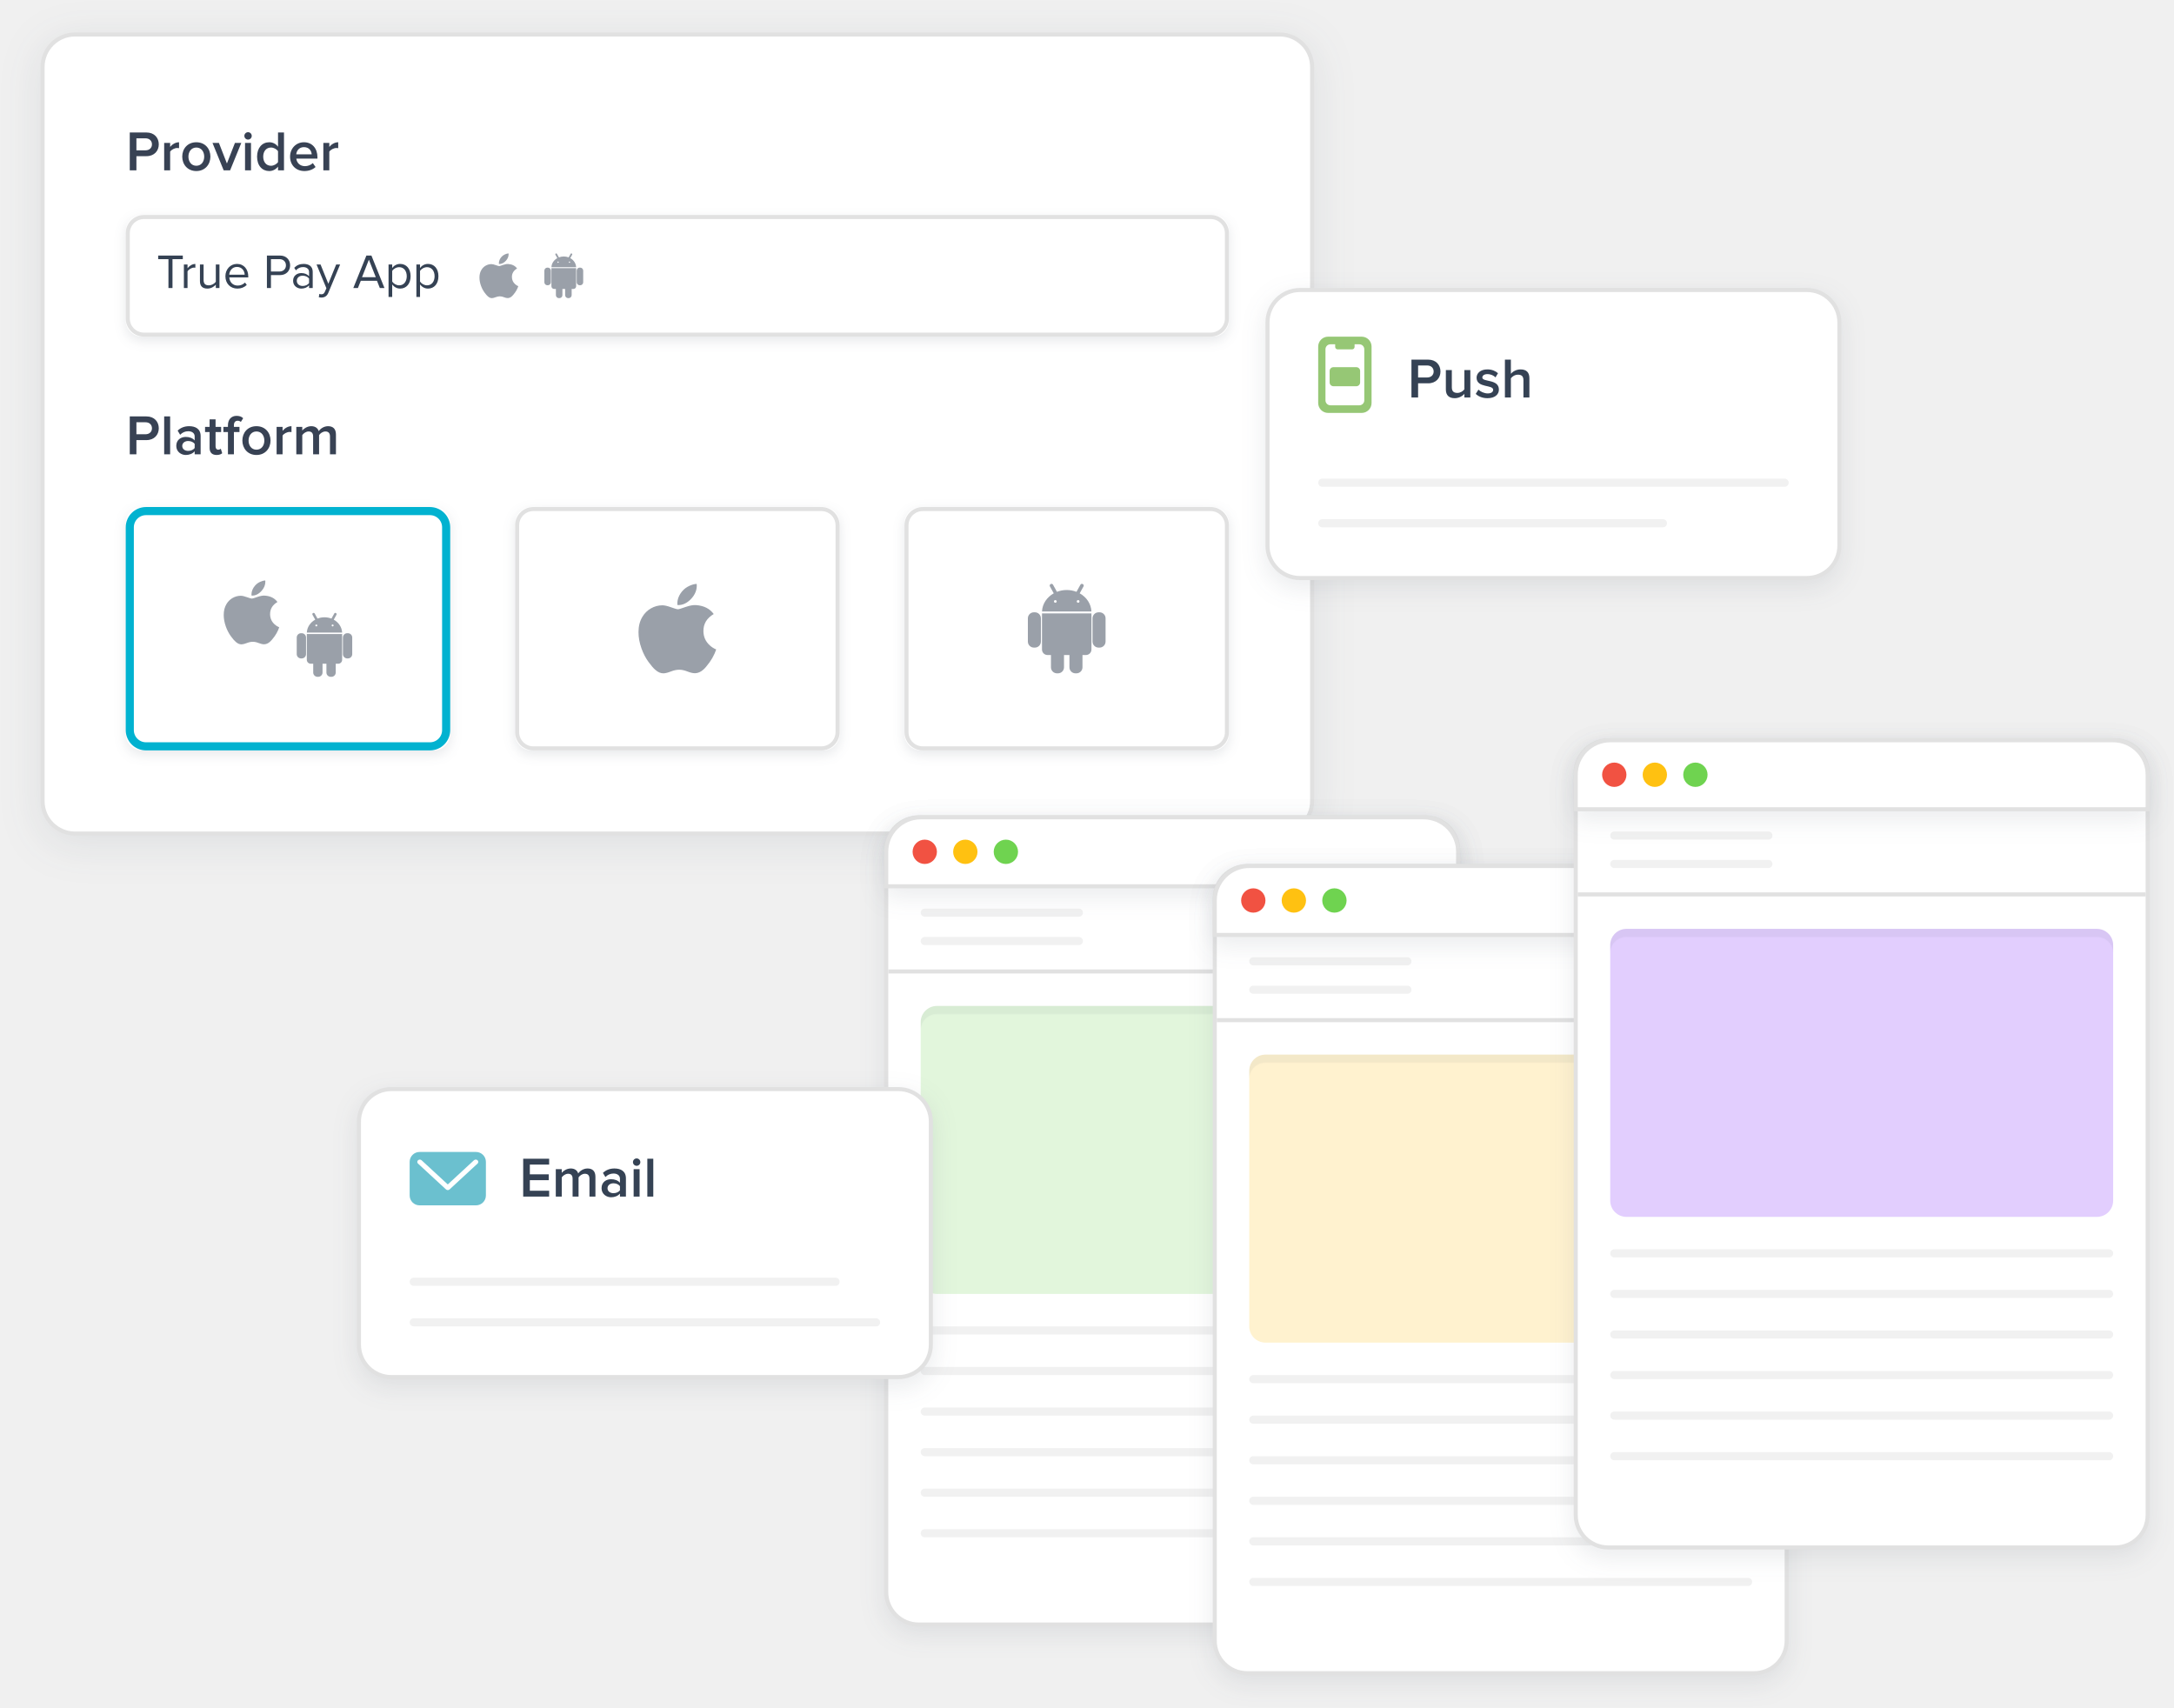
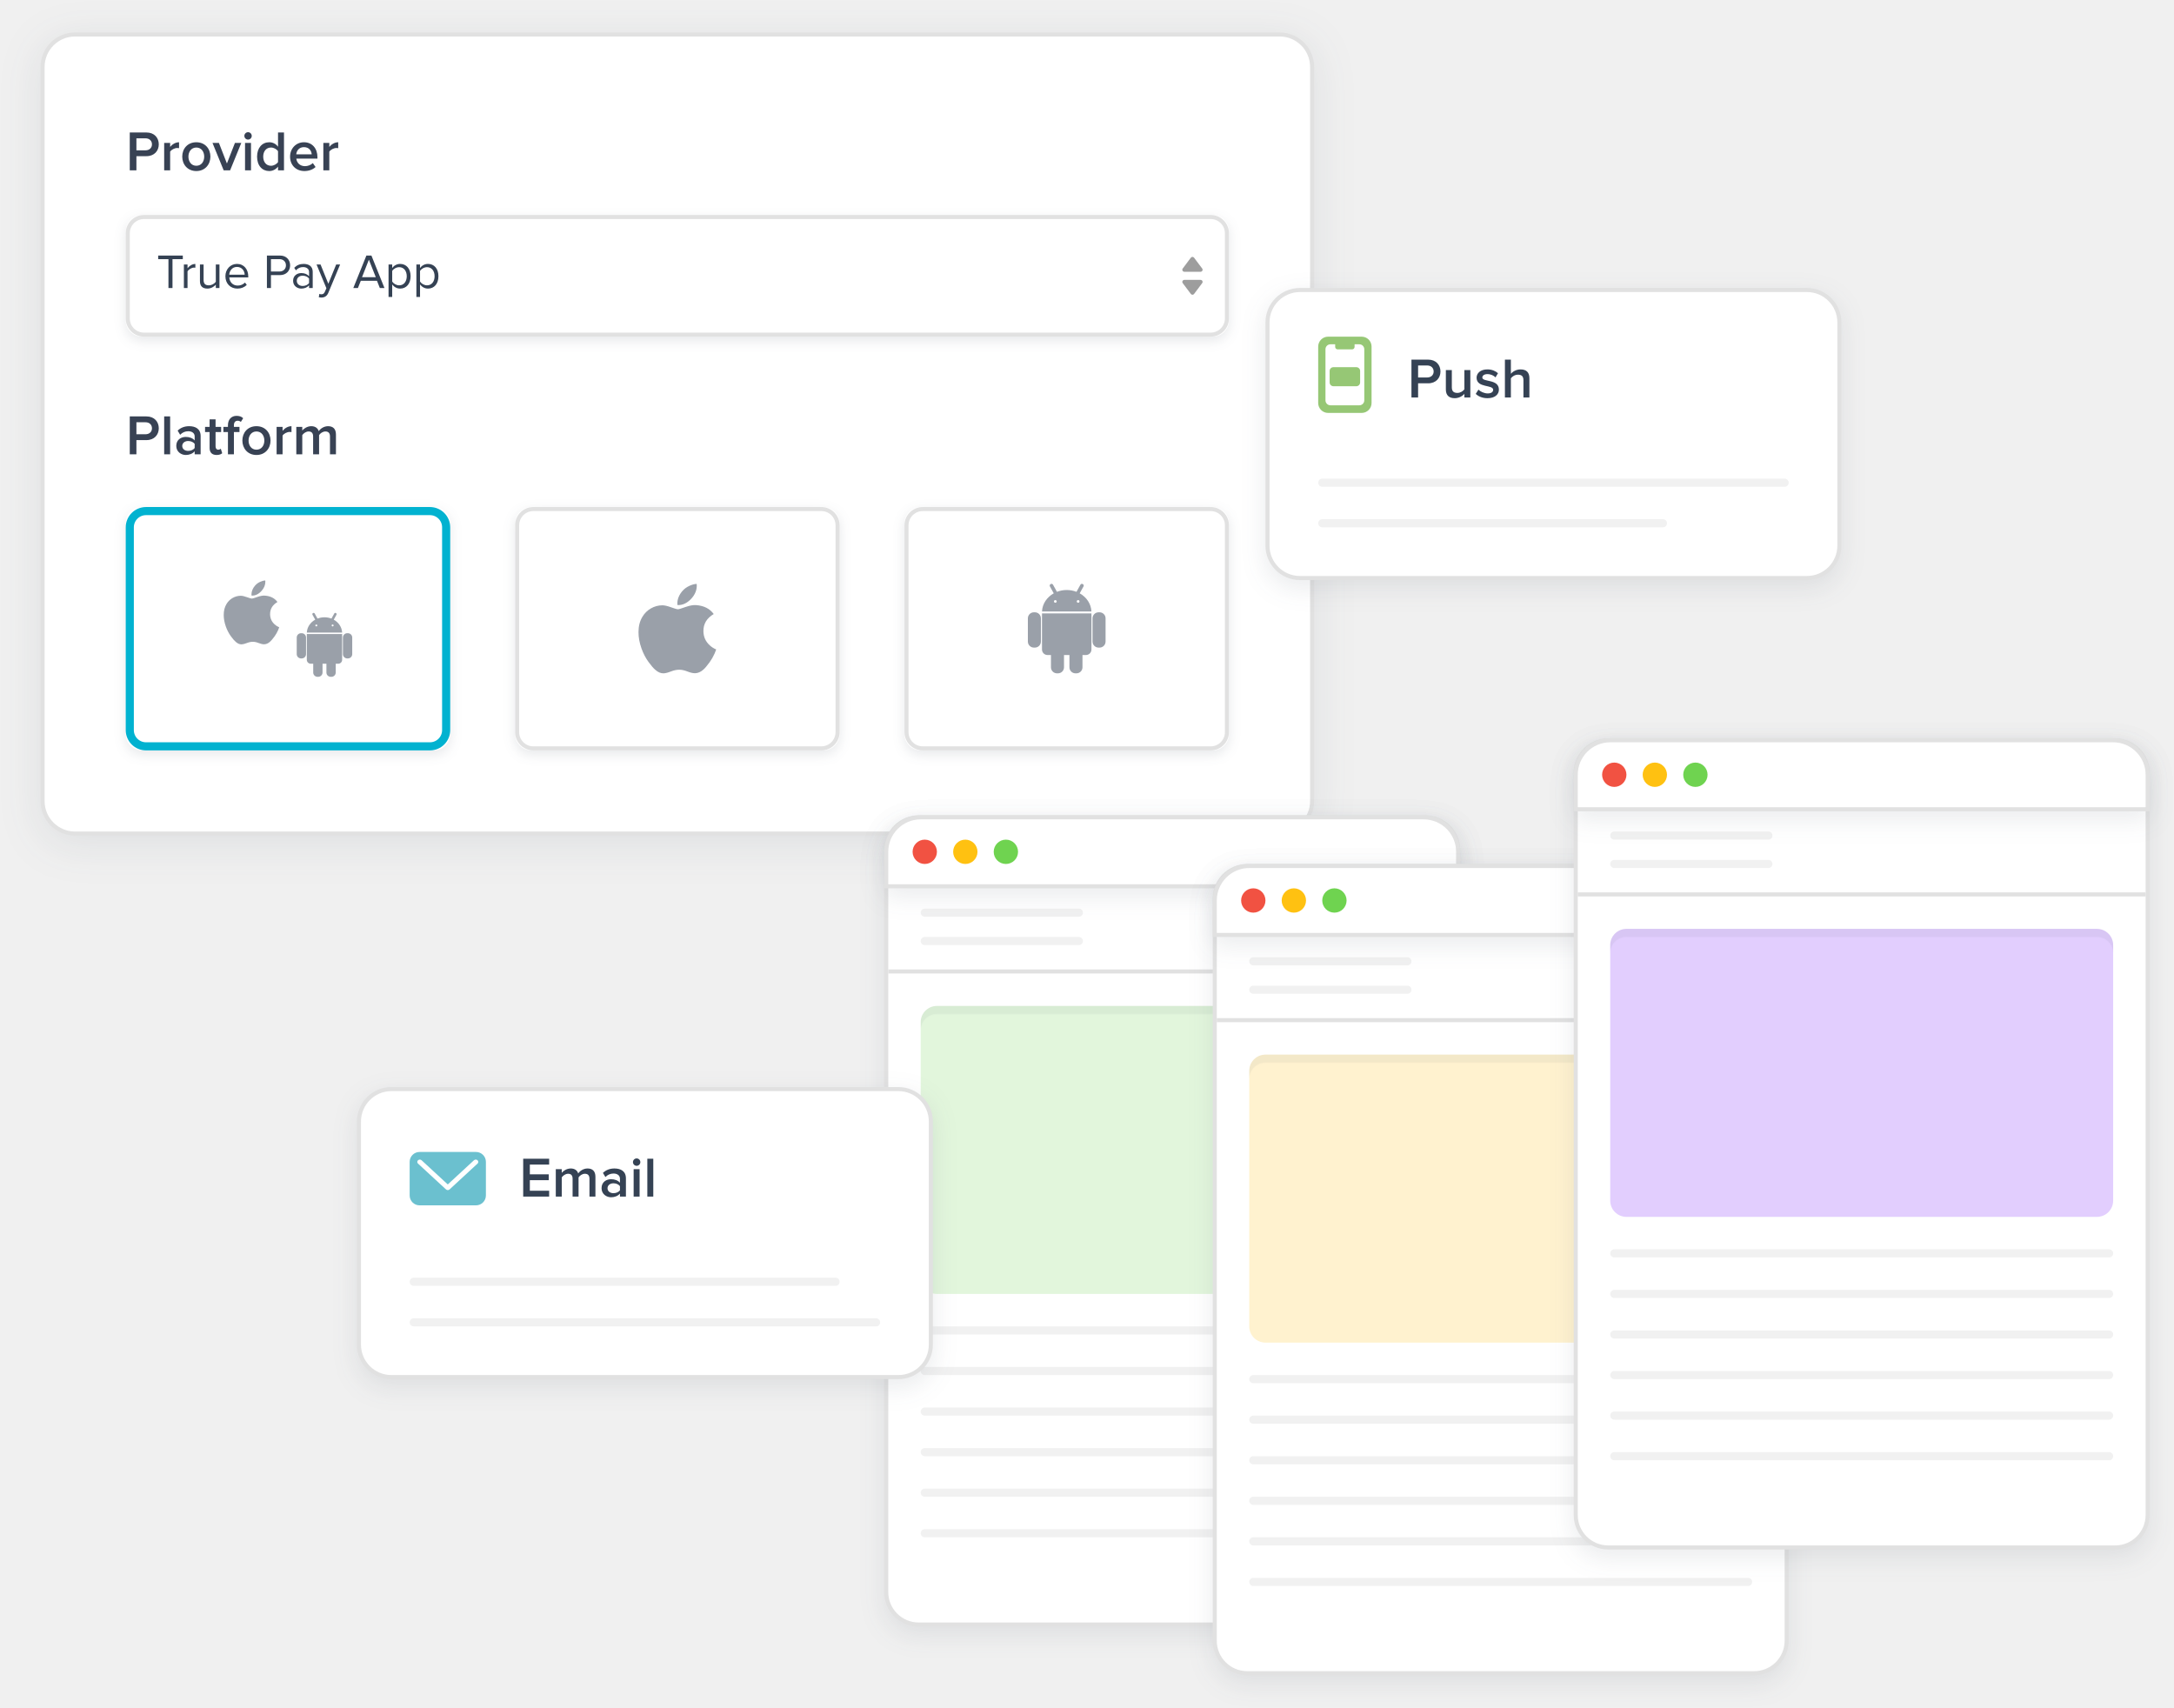
<svg xmlns="http://www.w3.org/2000/svg" xmlns:xlink="http://www.w3.org/1999/xlink" width="536" height="421" viewBox="0 0 536 421">
  <defs>
    <rect id="b" width="312" height="196" x="0" y="0" rx="8" />
    <filter id="a" width="110.9%" height="117.3%" x="-5.4%" y="-7.7%" filterUnits="objectBoundingBox">
      <feMorphology in="SourceAlpha" operator="dilate" radius="1" result="shadowSpreadOuter1" />
      <feOffset dy="2" in="shadowSpreadOuter1" result="shadowOffsetOuter1" />
      <feGaussianBlur in="shadowOffsetOuter1" result="shadowBlurOuter1" stdDeviation="5" />
      <feComposite in="shadowBlurOuter1" in2="SourceAlpha" operator="out" result="shadowBlurOuter1" />
      <feColorMatrix in="shadowBlurOuter1" values="0 0 0 0 0.208 0 0 0 0 0.259 0 0 0 0 0.329 0 0 0 0.101 0" />
    </filter>
    <rect id="d" width="80" height="60" x="0" y="0" rx="4" />
    <filter id="c" width="112.5%" height="116.7%" x="-6.2%" y="-6.7%" filterUnits="objectBoundingBox">
      <feOffset dy="1" in="SourceAlpha" result="shadowOffsetOuter1" />
      <feGaussianBlur in="shadowOffsetOuter1" result="shadowBlurOuter1" stdDeviation="1.5" />
      <feComposite in="shadowBlurOuter1" in2="SourceAlpha" operator="out" result="shadowBlurOuter1" />
      <feColorMatrix in="shadowBlurOuter1" values="0 0 0 0 0.208 0 0 0 0 0.259 0 0 0 0 0.329 0 0 0 0.12 0" />
    </filter>
    <rect id="f" width="80" height="60" x="0" y="0" rx="4" />
    <filter id="e" width="112.5%" height="116.7%" x="-6.2%" y="-6.7%" filterUnits="objectBoundingBox">
      <feOffset dy="1" in="SourceAlpha" result="shadowOffsetOuter1" />
      <feGaussianBlur in="shadowOffsetOuter1" result="shadowBlurOuter1" stdDeviation="1.5" />
      <feComposite in="shadowBlurOuter1" in2="SourceAlpha" operator="out" result="shadowBlurOuter1" />
      <feColorMatrix in="shadowBlurOuter1" values="0 0 0 0 0.208 0 0 0 0 0.259 0 0 0 0 0.329 0 0 0 0.12 0" />
    </filter>
    <rect id="h" width="80" height="60" x="0" y="0" rx="4" />
    <filter id="g" width="112.5%" height="116.7%" x="-6.2%" y="-6.7%" filterUnits="objectBoundingBox">
      <feOffset dy="1" in="SourceAlpha" result="shadowOffsetOuter1" />
      <feGaussianBlur in="shadowOffsetOuter1" result="shadowBlurOuter1" stdDeviation="1.5" />
      <feComposite in="shadowBlurOuter1" in2="SourceAlpha" operator="out" result="shadowBlurOuter1" />
      <feColorMatrix in="shadowBlurOuter1" values="0 0 0 0 0.208 0 0 0 0 0.259 0 0 0 0 0.329 0 0 0 0.12 0" />
    </filter>
    <rect id="j" width="272" height="30" x="0" y="0" rx="4" />
    <filter id="i" width="103.7%" height="133.3%" x="-1.8%" y="-13.3%" filterUnits="objectBoundingBox">
      <feOffset dy="1" in="SourceAlpha" result="shadowOffsetOuter1" />
      <feGaussianBlur in="shadowOffsetOuter1" result="shadowBlurOuter1" stdDeviation="1.5" />
      <feComposite in="shadowBlurOuter1" in2="SourceAlpha" operator="out" result="shadowBlurOuter1" />
      <feColorMatrix in="shadowBlurOuter1" values="0 0 0 0 0.208 0 0 0 0 0.259 0 0 0 0 0.329 0 0 0 0.12 0" />
    </filter>
    <rect id="l" width="140" height="70" x="0" y="0" rx="8" />
    <filter id="k" width="115.7%" height="131.4%" x="-7.9%" y="-12.9%" filterUnits="objectBoundingBox">
      <feMorphology in="SourceAlpha" operator="dilate" radius="1" result="shadowSpreadOuter1" />
      <feOffset dy="2" in="shadowSpreadOuter1" result="shadowOffsetOuter1" />
      <feGaussianBlur in="shadowOffsetOuter1" result="shadowBlurOuter1" stdDeviation="3" />
      <feComposite in="shadowBlurOuter1" in2="SourceAlpha" operator="out" result="shadowBlurOuter1" />
      <feColorMatrix in="shadowBlurOuter1" values="0 0 0 0 0.208 0 0 0 0 0.259 0 0 0 0 0.329 0 0 0 0.101 0" />
    </filter>
    <rect id="n" width="140" height="198" x="0" y="0" rx="8" />
    <filter id="m" width="115.7%" height="111.1%" x="-7.9%" y="-4.5%" filterUnits="objectBoundingBox">
      <feMorphology in="SourceAlpha" operator="dilate" radius="1" result="shadowSpreadOuter1" />
      <feOffset dy="2" in="shadowSpreadOuter1" result="shadowOffsetOuter1" />
      <feGaussianBlur in="shadowOffsetOuter1" result="shadowBlurOuter1" stdDeviation="3" />
      <feComposite in="shadowBlurOuter1" in2="SourceAlpha" operator="out" result="shadowBlurOuter1" />
      <feColorMatrix in="shadowBlurOuter1" values="0 0 0 0 0.208 0 0 0 0 0.259 0 0 0 0 0.329 0 0 0 0.101 0" />
    </filter>
    <rect id="o" width="124" height="71" x="8" y="46" rx="4" />
    <filter id="p" width="101.6%" height="102.8%" x="-.8%" y="-1.4%" filterUnits="objectBoundingBox">
      <feOffset dy="2" in="SourceAlpha" result="shadowOffsetInner1" />
      <feComposite in="shadowOffsetInner1" in2="SourceAlpha" k2="-1" k3="1" operator="arithmetic" result="shadowInnerInner1" />
      <feColorMatrix in="shadowInnerInner1" values="0 0 0 0 0.22 0 0 0 0 0.259 0 0 0 0 0.329 0 0 0 0.059 0" />
    </filter>
    <path id="r" d="M8 0h124a8 8 0 0 1 8 8v8H0V8a8 8 0 0 1 8-8z" />
    <filter id="q" width="115.7%" height="237.5%" x="-7.9%" y="-56.2%" filterUnits="objectBoundingBox">
      <feMorphology in="SourceAlpha" operator="dilate" radius="1" result="shadowSpreadOuter1" />
      <feOffset dy="2" in="shadowSpreadOuter1" result="shadowOffsetOuter1" />
      <feGaussianBlur in="shadowOffsetOuter1" result="shadowBlurOuter1" stdDeviation="3" />
      <feComposite in="shadowBlurOuter1" in2="SourceAlpha" operator="out" result="shadowBlurOuter1" />
      <feColorMatrix in="shadowBlurOuter1" values="0 0 0 0 0.208 0 0 0 0 0.259 0 0 0 0 0.329 0 0 0 0.101 0" />
    </filter>
    <rect id="t" width="140" height="198" x="0" y="0" rx="8" />
    <filter id="s" width="115.7%" height="111.1%" x="-7.9%" y="-4.5%" filterUnits="objectBoundingBox">
      <feMorphology in="SourceAlpha" operator="dilate" radius="1" result="shadowSpreadOuter1" />
      <feOffset dy="2" in="shadowSpreadOuter1" result="shadowOffsetOuter1" />
      <feGaussianBlur in="shadowOffsetOuter1" result="shadowBlurOuter1" stdDeviation="3" />
      <feComposite in="shadowBlurOuter1" in2="SourceAlpha" operator="out" result="shadowBlurOuter1" />
      <feColorMatrix in="shadowBlurOuter1" values="0 0 0 0 0.208 0 0 0 0 0.259 0 0 0 0 0.329 0 0 0 0.101 0" />
    </filter>
    <rect id="u" width="124" height="71" x="8" y="46" rx="4" />
    <filter id="v" width="101.6%" height="102.8%" x="-.8%" y="-1.4%" filterUnits="objectBoundingBox">
      <feOffset dy="2" in="SourceAlpha" result="shadowOffsetInner1" />
      <feComposite in="shadowOffsetInner1" in2="SourceAlpha" k2="-1" k3="1" operator="arithmetic" result="shadowInnerInner1" />
      <feColorMatrix in="shadowInnerInner1" values="0 0 0 0 0.22 0 0 0 0 0.259 0 0 0 0 0.329 0 0 0 0.059 0" />
    </filter>
    <path id="x" d="M8 0h124a8 8 0 0 1 8 8v8H0V8a8 8 0 0 1 8-8z" />
    <filter id="w" width="115.7%" height="237.5%" x="-7.9%" y="-56.2%" filterUnits="objectBoundingBox">
      <feMorphology in="SourceAlpha" operator="dilate" radius="1" result="shadowSpreadOuter1" />
      <feOffset dy="2" in="shadowSpreadOuter1" result="shadowOffsetOuter1" />
      <feGaussianBlur in="shadowOffsetOuter1" result="shadowBlurOuter1" stdDeviation="3" />
      <feComposite in="shadowBlurOuter1" in2="SourceAlpha" operator="out" result="shadowBlurOuter1" />
      <feColorMatrix in="shadowBlurOuter1" values="0 0 0 0 0.208 0 0 0 0 0.259 0 0 0 0 0.329 0 0 0 0.101 0" />
    </filter>
    <rect id="z" width="140" height="198" x="0" y="0" rx="8" />
    <filter id="y" width="115.7%" height="111.1%" x="-7.9%" y="-4.5%" filterUnits="objectBoundingBox">
      <feMorphology in="SourceAlpha" operator="dilate" radius="1" result="shadowSpreadOuter1" />
      <feOffset dy="2" in="shadowSpreadOuter1" result="shadowOffsetOuter1" />
      <feGaussianBlur in="shadowOffsetOuter1" result="shadowBlurOuter1" stdDeviation="3" />
      <feComposite in="shadowBlurOuter1" in2="SourceAlpha" operator="out" result="shadowBlurOuter1" />
      <feColorMatrix in="shadowBlurOuter1" values="0 0 0 0 0.208 0 0 0 0 0.259 0 0 0 0 0.329 0 0 0 0.101 0" />
    </filter>
    <rect id="A" width="124" height="71" x="8" y="46" rx="4" />
    <filter id="B" width="101.6%" height="102.8%" x="-.8%" y="-1.4%" filterUnits="objectBoundingBox">
      <feOffset dy="2" in="SourceAlpha" result="shadowOffsetInner1" />
      <feComposite in="shadowOffsetInner1" in2="SourceAlpha" k2="-1" k3="1" operator="arithmetic" result="shadowInnerInner1" />
      <feColorMatrix in="shadowInnerInner1" values="0 0 0 0 0.22 0 0 0 0 0.259 0 0 0 0 0.329 0 0 0 0.059 0" />
    </filter>
    <path id="D" d="M8 0h124a8 8 0 0 1 8 8v8H0V8a8 8 0 0 1 8-8z" />
    <filter id="C" width="115.7%" height="237.5%" x="-7.9%" y="-56.2%" filterUnits="objectBoundingBox">
      <feMorphology in="SourceAlpha" operator="dilate" radius="1" result="shadowSpreadOuter1" />
      <feOffset dy="2" in="shadowSpreadOuter1" result="shadowOffsetOuter1" />
      <feGaussianBlur in="shadowOffsetOuter1" result="shadowBlurOuter1" stdDeviation="3" />
      <feComposite in="shadowBlurOuter1" in2="SourceAlpha" operator="out" result="shadowBlurOuter1" />
      <feColorMatrix in="shadowBlurOuter1" values="0 0 0 0 0.208 0 0 0 0 0.259 0 0 0 0 0.329 0 0 0 0.101 0" />
    </filter>
    <rect id="F" width="140" height="70" x="0" y="0" rx="8" />
    <filter id="E" width="115.7%" height="131.4%" x="-7.9%" y="-12.9%" filterUnits="objectBoundingBox">
      <feMorphology in="SourceAlpha" operator="dilate" radius="1" result="shadowSpreadOuter1" />
      <feOffset dy="2" in="shadowSpreadOuter1" result="shadowOffsetOuter1" />
      <feGaussianBlur in="shadowOffsetOuter1" result="shadowBlurOuter1" stdDeviation="3" />
      <feComposite in="shadowBlurOuter1" in2="SourceAlpha" operator="out" result="shadowBlurOuter1" />
      <feColorMatrix in="shadowBlurOuter1" values="0 0 0 0 0.208 0 0 0 0 0.259 0 0 0 0 0.329 0 0 0 0.101 0" />
    </filter>
  </defs>
  <g fill="none" fill-rule="evenodd" transform="translate(11 9)">
    <use fill="#000" filter="url(#a)" xlink:href="#b" />
    <rect width="313" height="197" x="-.5" y="-.5" fill="#FFF" stroke="#E1E1E1" rx="8" />
    <path fill="#384254" fill-rule="nonzero" d="M22.632 103v-3.5h2.478c1.946 0 3.038-1.33 3.038-2.912 0-1.596-1.078-2.926-3.038-2.926h-4.116V103h1.638zm2.254-4.942h-2.254v-2.954h2.254c.924 0 1.582.588 1.582 1.484 0 .882-.658 1.47-1.582 1.47zM30.948 103v-9.338h-1.47V103h1.47zm7.518 0v-4.494c0-1.806-1.316-2.436-2.828-2.436-1.078 0-2.058.336-2.842 1.092l.616 1.022c.574-.588 1.246-.868 2.002-.868.924 0 1.582.476 1.582 1.26v1.008c-.504-.574-1.274-.868-2.198-.868-1.106 0-2.338.644-2.338 2.212 0 1.484 1.246 2.24 2.338 2.24.896 0 1.694-.322 2.198-.91V103h1.47zm-3.08-.84c-.826 0-1.456-.476-1.456-1.218 0-.728.63-1.218 1.456-1.218.63 0 1.26.238 1.61.7v1.036c-.35.462-.98.7-1.61.7zm7.028 1.008c.672 0 1.106-.196 1.372-.434l-.35-1.12c-.112.126-.364.252-.644.252-.42 0-.644-.35-.644-.812v-3.542h1.372v-1.274h-1.372V94.39h-1.47v1.848h-1.12v1.274h1.12v3.906c0 1.134.588 1.75 1.736 1.75zM46.67 103v-5.488h1.372v-1.274H46.67v-.378c0-.756.35-1.134.938-1.134.322 0 .574.112.77.294l.574-.91c-.406-.434-1.008-.588-1.624-.588-1.274 0-2.128.868-2.128 2.338v.378h-1.12v1.274h1.12V103h1.47zm5.558.168c2.156 0 3.472-1.624 3.472-3.556 0-1.946-1.316-3.542-3.472-3.542-2.156 0-3.472 1.596-3.472 3.542 0 1.932 1.316 3.556 3.472 3.556zm0-1.302c-1.246 0-1.946-1.05-1.946-2.254 0-1.19.7-2.24 1.946-2.24 1.26 0 1.946 1.05 1.946 2.24 0 1.204-.686 2.254-1.946 2.254zm6.44 1.134v-4.606c.294-.49 1.12-.91 1.75-.91.182 0 .322.014.448.042V96.07c-.868 0-1.68.504-2.198 1.148v-.98h-1.47V103h1.47zm13.16 0h-1.47v-4.41c0-.728-.322-1.218-1.12-1.218-.658 0-1.274.448-1.568.896V103H66.2v-4.41c0-.728-.308-1.218-1.106-1.218-.658 0-1.26.462-1.568.896V103h-1.47v-6.762h1.47v.91c.294-.406 1.176-1.078 2.212-1.078 1.008 0 1.624.504 1.848 1.232.378-.602 1.274-1.232 2.296-1.232 1.232 0 1.946.672 1.946 2.044V103z" />
    <g transform="translate(20 116)">
      <use fill="#000" filter="url(#c)" xlink:href="#d" />
      <rect width="78" height="58" x="1" y="1" fill="#FFF" stroke="#01B2D0" stroke-linejoin="square" stroke-width="2" rx="4" />
      <path d="M37.555 30.38a8.493 8.493 0 0 1-.873 1.524c-.46.634-.835 1.074-1.125 1.318-.45.4-.93.606-1.446.617-.37 0-.817-.102-1.336-.309-.521-.206-1-.308-1.438-.308-.46 0-.952.102-1.479.308-.527.207-.953.315-1.278.326-.494.02-.987-.19-1.478-.634-.314-.265-.707-.72-1.177-1.365a9.335 9.335 0 0 1-1.245-2.397c-.348-.983-.522-1.935-.522-2.856 0-1.056.235-1.967.706-2.73a4.082 4.082 0 0 1 1.48-1.45 4.074 4.074 0 0 1 2-.548c.393 0 .908.118 1.548.35.638.231 1.047.35 1.227.35.134 0 .59-.139 1.36-.413.73-.255 1.346-.36 1.85-.318 1.367.106 2.394.629 3.077 1.57-1.223.718-1.827 1.724-1.815 3.014.01 1.006.387 1.842 1.126 2.506.335.308.709.546 1.125.716-.09.253-.185.497-.287.73zm-3.134-11.96c0 .788-.297 1.524-.889 2.205-.714.809-1.578 1.277-2.514 1.203a2.379 2.379 0 0 1-.019-.299c0-.756.34-1.565.943-2.227a3.62 3.62 0 0 1 1.148-.836c.463-.219.901-.34 1.314-.36.012.105.017.21.017.314zm18.933 12.885h-8.708v6.356c0 .537.435.972.972.972h.607v2.163a1.06 1.06 0 0 0 1.06 1.061h.176a1.06 1.06 0 0 0 1.06-1.06v-2.164h.957v2.163c0 .586.475 1.061 1.061 1.061h.175a1.06 1.06 0 0 0 1.061-1.06v-2.164h.607a.972.972 0 0 0 .972-.972v-6.356zm-8.705-.344h8.702c-.056-1.35-.868-2.526-2.066-3.193l.677-1.223a.287.287 0 0 0-.112-.39l-.041-.023a.287.287 0 0 0-.39.112l-.699 1.259a4.75 4.75 0 0 0-1.72-.319 4.75 4.75 0 0 0-1.72.319l-.698-1.26a.287.287 0 0 0-.39-.111l-.042.023a.287.287 0 0 0-.112.39l.677 1.223c-1.198.667-2.01 1.843-2.066 3.193zm-1.43.149a1.06 1.06 0 0 0-1.061 1.06v4.094c0 .586.475 1.06 1.06 1.06h.176a1.06 1.06 0 0 0 1.06-1.06V32.17a1.06 1.06 0 0 0-1.06-1.06h-.175zm11.562 0h-.175a1.06 1.06 0 0 0-1.06 1.06v4.094c0 .586.474 1.06 1.06 1.06h.175a1.06 1.06 0 0 0 1.061-1.06V32.17a1.06 1.06 0 0 0-1.06-1.06zm-3.771-1.683a.236.236 0 0 1-.24-.233c0-.13.107-.234.24-.234.132 0 .239.105.239.234a.236.236 0 0 1-.24.233zm-4.02 0a.236.236 0 0 1-.239-.233c0-.13.107-.234.24-.234.132 0 .239.105.239.234a.236.236 0 0 1-.24.233z" fill="#9AA0A9" fill-rule="nonzero" />
    </g>
    <g transform="translate(116 116)">
      <use fill="#000" filter="url(#e)" xlink:href="#f" />
      <rect width="79" height="59" x=".5" y=".5" fill="#FFF" stroke="#E1E1E1" stroke-linejoin="square" rx="4" />
      <path fill="#9AA0A9" fill-rule="nonzero" d="M49.177 36.133a11.89 11.89 0 0 1-1.222 2.132c-.643.889-1.17 1.504-1.576 1.846-.629.56-1.302.848-2.024.864-.518 0-1.143-.143-1.87-.433-.73-.288-1.4-.431-2.013-.431-.643 0-1.333.143-2.07.431-.74.29-1.334.441-1.79.456-.691.029-1.381-.266-2.07-.887-.439-.372-.989-1.009-1.647-1.911-.707-.964-1.287-2.082-1.742-3.356-.488-1.376-.732-2.709-.732-3.999 0-1.478.33-2.753.99-3.82a5.714 5.714 0 0 1 2.07-2.032 5.704 5.704 0 0 1 2.801-.767c.55 0 1.27.165 2.166.49.893.324 1.467.49 1.718.49.188 0 .825-.194 1.905-.578 1.022-.356 1.884-.504 2.59-.446 1.914.15 3.351.881 4.307 2.2-1.711 1.005-2.558 2.413-2.54 4.22.015 1.406.541 2.577 1.576 3.507.469.432.992.765 1.575 1.002a16.2 16.2 0 0 1-.402 1.022zM44.79 19.39c0 1.102-.416 2.132-1.244 3.085-1 1.133-2.209 1.788-3.52 1.685a3.33 3.33 0 0 1-.026-.42c0-1.059.475-2.192 1.32-3.118.42-.47.957-.86 1.607-1.17.648-.307 1.262-.477 1.839-.506.017.148.024.295.024.442z" />
    </g>
    <g transform="translate(212 116)">
      <use fill="#000" filter="url(#g)" xlink:href="#h" />
      <rect width="79" height="59" x=".5" y=".5" fill="#FFF" stroke="#E1E1E1" stroke-linejoin="square" rx="4" />
      <path fill="#9AA0A9" fill-rule="nonzero" d="M46.096 26.227H33.904v8.898c0 .752.61 1.361 1.362 1.361h.849v3.03c0 .82.665 1.484 1.485 1.484h.245c.82 0 1.485-.665 1.485-1.485v-3.029h1.34v3.03c0 .82.665 1.484 1.485 1.484h.245c.82 0 1.485-.665 1.485-1.485v-3.029h.85c.751 0 1.36-.61 1.36-1.361v-8.898zm-12.187-.481H46.09c-.078-1.891-1.215-3.537-2.892-4.471l.948-1.711a.402.402 0 0 0-.157-.547l-.058-.032a.402.402 0 0 0-.547.156l-.976 1.763A6.65 6.65 0 0 0 40 20.458a6.65 6.65 0 0 0-2.409.446l-.976-1.763a.402.402 0 0 0-.547-.156l-.058.032a.402.402 0 0 0-.157.547l.948 1.71c-1.677.935-2.814 2.581-2.892 4.472zm-2.003.208c-.82 0-1.485.664-1.485 1.485v5.73c0 .82.665 1.485 1.485 1.485h.245c.82 0 1.485-.664 1.485-1.485v-5.73c0-.82-.665-1.485-1.485-1.485h-.245zm16.188 0h-.245c-.82 0-1.485.664-1.485 1.485v5.73c0 .82.665 1.485 1.485 1.485h.245c.82 0 1.485-.664 1.485-1.485v-5.73c0-.82-.665-1.485-1.485-1.485zm-5.28-2.356a.331.331 0 0 1-.336-.327c0-.18.15-.327.335-.327.185 0 .335.147.335.327a.33.33 0 0 1-.335.327zm-5.627 0a.331.331 0 0 1-.335-.327c0-.18.15-.327.335-.327.185 0 .335.147.335.327a.33.33 0 0 1-.335.327z" />
    </g>
    <path fill="#384254" fill-rule="nonzero" d="M22.632 33v-3.5h2.478c1.946 0 3.038-1.33 3.038-2.912 0-1.596-1.078-2.926-3.038-2.926h-4.116V33h1.638zm2.254-4.942h-2.254v-2.954h2.254c.924 0 1.582.588 1.582 1.484 0 .882-.658 1.47-1.582 1.47zM30.948 33v-4.606c.294-.49 1.12-.91 1.75-.91.182 0 .322.014.448.042V26.07c-.868 0-1.68.504-2.198 1.148v-.98h-1.47V33h1.47zm6.454.168c2.156 0 3.472-1.624 3.472-3.556 0-1.946-1.316-3.542-3.472-3.542-2.156 0-3.472 1.596-3.472 3.542 0 1.932 1.316 3.556 3.472 3.556zm0-1.302c-1.246 0-1.946-1.05-1.946-2.254 0-1.19.7-2.24 1.946-2.24 1.26 0 1.946 1.05 1.946 2.24 0 1.204-.686 2.254-1.946 2.254zM45.732 33l2.758-6.762h-1.568l-1.974 5.068-1.974-5.068h-1.582L44.15 33h1.582zm4.424-7.588c.504 0 .91-.406.91-.91a.908.908 0 0 0-.91-.91.908.908 0 0 0-.91.91c0 .504.406.91.91.91zM50.884 33v-6.762h-1.47V33h1.47zm8.134 0v-9.338h-1.47v3.514a2.636 2.636 0 0 0-2.17-1.106c-1.736 0-2.996 1.358-2.996 3.542 0 2.24 1.274 3.556 2.996 3.556.882 0 1.652-.42 2.17-1.092V33h1.47zm-3.206-1.134c-1.176 0-1.918-.938-1.918-2.254 0-1.302.742-2.24 1.918-2.24.686 0 1.414.406 1.736.91v2.674c-.322.504-1.05.91-1.736.91zm8.246 1.302c1.064 0 2.058-.35 2.744-.994l-.672-.966c-.49.49-1.26.756-1.932.756-1.274 0-2.03-.854-2.142-1.862h5.208v-.364c0-2.128-1.288-3.668-3.318-3.668-2.002 0-3.43 1.582-3.43 3.542 0 2.142 1.498 3.556 3.542 3.556zm1.792-4.116h-3.808c.056-.812.644-1.778 1.89-1.778 1.33 0 1.876.98 1.918 1.778zM70.19 33h-1.47v-6.762h1.47v.98c.518-.644 1.33-1.148 2.198-1.148v1.456a2.029 2.029 0 0 0-.448-.042c-.63 0-1.456.42-1.75.91V33z" />
    <g transform="translate(20 44)">
      <use fill="#000" filter="url(#i)" xlink:href="#j" />
      <rect width="271" height="29" x=".5" y=".5" fill="#FFF" stroke="#E1E1E1" stroke-linejoin="square" rx="4" />
-       <path fill="#9AA0A9" fill-rule="nonzero" d="M111.048 13.113h-6.096v4.45c0 .375.305.68.68.68h.425v1.515c0 .41.333.742.743.742h.123c.41 0 .742-.332.742-.742v-1.515h.67v1.515c0 .41.332.742.742.742h.123c.41 0 .743-.332.743-.742v-1.515h.424a.68.68 0 0 0 .68-.68v-4.45zm-6.094-.24h6.092c-.04-.945-.608-1.769-1.447-2.236l.475-.855a.201.201 0 0 0-.079-.274l-.029-.016a.201.201 0 0 0-.273.079l-.489.88A3.325 3.325 0 0 0 108 10.23c-.428 0-.835.08-1.204.223l-.489-.881a.201.201 0 0 0-.273-.079l-.03.016a.201.201 0 0 0-.078.274l.475.855c-.839.467-1.408 1.29-1.447 2.236zm-1 .104a.743.743 0 0 0-.743.742v2.866c0 .41.332.742.742.742h.123c.41 0 .742-.332.742-.742v-2.866a.743.743 0 0 0-.742-.742h-.123zm8.093 0h-.123a.743.743 0 0 0-.742.742v2.866c0 .41.332.742.742.742h.123c.41 0 .742-.332.742-.742v-2.866a.743.743 0 0 0-.742-.742zm-2.64-1.178a.166.166 0 0 1-.168-.163c0-.09.075-.164.168-.164.092 0 .167.073.167.164 0 .09-.075.163-.167.163zm-2.814 0a.166.166 0 0 1-.167-.163c0-.09.075-.164.167-.164.093 0 .168.073.168.164 0 .09-.075.163-.168.163zm-10.004 6.268c-.172.385-.376.74-.612 1.065-.321.445-.584.753-.787.923-.315.28-.652.424-1.013.433-.259 0-.57-.072-.935-.217a2.754 2.754 0 0 0-1.006-.216c-.322 0-.666.072-1.035.216-.37.145-.667.22-.895.228-.346.014-.69-.133-1.035-.444-.22-.185-.494-.504-.824-.955a6.534 6.534 0 0 1-.87-1.678 5.976 5.976 0 0 1-.366-2c0-.738.164-1.376.494-1.91.26-.429.604-.767 1.036-1.016a2.852 2.852 0 0 1 1.4-.383c.275 0 .635.083 1.083.245.447.162.733.245.86.245.093 0 .412-.097.952-.289.51-.178.941-.252 1.295-.223.956.075 1.675.44 2.153 1.1-.856.502-1.279 1.206-1.27 2.11.007.703.27 1.289.788 1.754a2.6 2.6 0 0 0 .787.5 8.1 8.1 0 0 1-.2.512zm-2.195-8.373c0 .552-.207 1.067-.622 1.543-.5.567-1.104.894-1.76.842A1.665 1.665 0 0 1 92 11.87c0-.529.238-1.095.66-1.559.21-.234.479-.43.804-.585.324-.153.63-.238.92-.252.008.073.011.147.011.22z" />
+       <path d="M263.4 10.533l2 2.667a.5.5 0 0 1-.4.8h-4a.5.5 0 0 1-.4-.8l2-2.667a.5.5 0 0 1 .8 0zm0 8.934l2-2.667a.5.5 0 0 0-.4-.8h-4a.5.5 0 0 0-.4.8l2 2.667a.5.5 0 0 0 .8 0z" fill="#9D9D9D" />
      <path fill="#354254" fill-rule="nonzero" d="M11.528 18.004v-7.116h2.544V10H8v.888h2.532v7.116h.996zm3.708 0V13.9c.264-.468 1.02-.924 1.584-.924.132 0 .24.012.348.024v-.924c-.792 0-1.464.456-1.932 1.056v-.924h-.9v5.796h.9zm7.872 0v-5.796h-.9v4.26c-.336.468-1.008.876-1.704.876-.792 0-1.308-.3-1.308-1.32v-3.816h-.9V16.3c0 1.248.636 1.848 1.848 1.848.864 0 1.62-.456 2.064-.96v.816h.9zm4.428.144c.936 0 1.716-.324 2.304-.9l-.432-.588a2.522 2.522 0 0 1-1.8.744c-1.248 0-2.004-.912-2.076-2.004h4.68v-.228c0-1.74-1.032-3.108-2.784-3.108-1.656 0-2.856 1.356-2.856 3.036 0 1.812 1.236 3.048 2.964 3.048zm1.788-3.42H25.52c.048-.876.66-1.92 1.896-1.92 1.32 0 1.896 1.068 1.908 1.92zm6.48 3.276v-3.18h2.22c1.596 0 2.508-1.104 2.508-2.412 0-1.308-.9-2.412-2.508-2.412h-3.216v8.004h.996zm2.1-4.068h-2.1v-3.048h2.1c.948 0 1.596.624 1.596 1.524s-.648 1.524-1.596 1.524zm8.196 4.068V14.02c0-1.404-1.008-1.956-2.244-1.956-.948 0-1.692.312-2.316.96l.42.624c.516-.564 1.08-.804 1.776-.804.84 0 1.464.444 1.464 1.212V15.1c-.468-.528-1.128-.78-1.92-.78-.984 0-2.016.6-2.016 1.908 0 1.26 1.044 1.92 2.016 1.92.78 0 1.452-.276 1.92-.804v.66h.9zm-2.484-.504c-.852 0-1.44-.528-1.44-1.272 0-.732.588-1.26 1.44-1.26.624 0 1.236.24 1.584.708v1.104c-.348.48-.96.72-1.584.72zm3.984 2.772c.156.048.456.084.648.084.768-.012 1.356-.336 1.704-1.176l2.904-6.972h-.972l-1.932 4.752-1.92-4.752h-.984l2.424 5.856-.384.876c-.204.48-.468.612-.864.612a1.38 1.38 0 0 1-.492-.096l-.132.816zm16.188-2.268L60.572 10h-1.236l-3.228 8.004h1.14l.708-1.788h3.984l.708 1.788h1.14zm-2.136-2.664h-3.396l1.692-4.32 1.704 4.32zm6 2.808c1.524 0 2.58-1.176 2.58-3.048 0-1.884-1.056-3.036-2.58-3.036-.816 0-1.536.42-1.956 1.008v-.864h-.9v8.004h.9v-3.084c.48.636 1.164 1.02 1.956 1.02zm-.228-.804c-.708 0-1.416-.432-1.728-.936v-2.616c.312-.504 1.02-.924 1.728-.924 1.164 0 1.86.948 1.86 2.232 0 1.284-.696 2.244-1.86 2.244zm7.092.804c1.524 0 2.58-1.176 2.58-3.048 0-1.884-1.056-3.036-2.58-3.036-.816 0-1.536.42-1.956 1.008v-.864h-.9v8.004h.9v-3.084c.48.636 1.164 1.02 1.956 1.02zm-.228-.804c-.708 0-1.416-.432-1.728-.936v-2.616c.312-.504 1.02-.924 1.728-.924 1.164 0 1.86.948 1.86 2.232 0 1.284-.696 2.244-1.86 2.244z" />
    </g>
    <g transform="translate(302 63)">
      <use fill="#000" filter="url(#k)" xlink:href="#l" />
      <rect width="141" height="71" x="-.5" y="-.5" fill="#FFF" stroke="#E1E1E1" rx="8" />
      <path fill="#354254" fill-rule="nonzero" d="M36.632 26v-3.5h2.478c1.946 0 3.038-1.33 3.038-2.912 0-1.596-1.078-2.926-3.038-2.926h-4.116V26h1.638zm2.254-4.942h-2.254v-2.954h2.254c.924 0 1.582.588 1.582 1.484 0 .882-.658 1.47-1.582 1.47zM49.512 26v-6.762h-1.47v4.746c-.336.448-.98.882-1.722.882-.84 0-1.372-.336-1.372-1.386v-4.242h-1.47v4.788c0 1.372.728 2.142 2.184 2.142a3.234 3.234 0 0 0 2.38-1.064V26h1.47zm4.228.168c1.82 0 2.814-.91 2.814-2.114 0-2.688-4.088-1.792-4.088-2.982 0-.476.476-.84 1.246-.84.854 0 1.596.364 2.002.812l.616-1.036c-.602-.532-1.47-.938-2.618-.938-1.708 0-2.66.938-2.66 2.044 0 2.604 4.088 1.652 4.088 2.982 0 .532-.462.896-1.344.896-.868 0-1.806-.448-2.282-.938l-.672 1.05c.7.686 1.736 1.064 2.898 1.064zM64.072 26h-1.47v-4.256c0-1.064-.532-1.372-1.358-1.372-.756 0-1.4.448-1.736.896V26h-1.47v-9.338h1.47v3.486c.448-.532 1.316-1.078 2.38-1.078 1.456 0 2.184.756 2.184 2.142V26z" />
-       <path fill="#96C775" d="M22.716 11a2.444 2.444 0 0 1 2.444 2.444v13.912a2.444 2.444 0 0 1-2.444 2.444h-8.272A2.444 2.444 0 0 1 12 27.356V13.444A2.444 2.444 0 0 1 14.444 11h8.272zm-6.529 1.879l-1.17.001c-.633 0-1.154.48-1.216 1.097l-.006.125v12.596c0 .633.48 1.153 1.097 1.216l.125.006h7.126c.633 0 1.154-.48 1.216-1.097l.006-.125V14.102c0-.675-.547-1.222-1.222-1.222l-1.171-.001v.643a.611.611 0 0 1-.61.611h-3.564a.611.611 0 0 1-.61-.61l-.001-.644zM21.4 18.52c.52 0 .94.42.94.94v2.82c0 .52-.42.94-.94.94h-5.64a.94.94 0 0 1-.94-.94v-2.82c0-.52.42-.94.94-.94h5.64z" />
+       <path fill="#96C775" d="M22.716 11a2.444 2.444 0 0 1 2.444 2.444v13.912a2.444 2.444 0 0 1-2.444 2.444h-8.272A2.444 2.444 0 0 1 12 27.356V13.444A2.444 2.444 0 0 1 14.444 11h8.272zm-6.529 1.879l-1.17.001c-.675 0-1.222.547-1.222 1.222v12.596c0 .675.547 1.222 1.222 1.222h7.126c.675 0 1.222-.547 1.222-1.222V14.102c0-.675-.547-1.222-1.222-1.222l-1.171-.001v.643a.611.611 0 0 1-.61.611h-3.564a.611.611 0 0 1-.61-.61l-.001-.644zM21.4 18.52c.52 0 .94.42.94.94v2.82c0 .52-.42.94-.94.94h-5.64a.94.94 0 0 1-.94-.94v-2.82c0-.52.42-.94.94-.94h5.64z" />
      <rect width="116" height="2" x="12" y="46" fill="#F1F1F1" rx="1" />
      <rect width="86" height="2" x="12" y="56" fill="#F1F1F1" rx="1" />
    </g>
    <g transform="translate(208 193)">
      <use fill="#000" filter="url(#m)" xlink:href="#n" />
      <rect width="141" height="199" x="-.5" y="-.5" fill="#FFF" stroke="#E1E1E1" rx="8" />
      <rect width="124" height="2" x="8" y="125" fill="#F1F1F1" rx="1" />
      <path fill="#E1E1E1" d="M0 37h140v1H0z" />
      <rect width="40" height="2" x="8" y="22" fill="#F1F1F1" rx="1" />
      <rect width="40" height="2" x="8" y="29" fill="#F1F1F1" rx="1" />
      <rect width="124" height="2" x="8" y="135" fill="#F1F1F1" rx="1" />
      <rect width="124" height="2" x="8" y="145" fill="#F1F1F1" rx="1" />
      <rect width="124" height="2" x="8" y="155" fill="#F1F1F1" rx="1" />
      <rect width="124" height="2" x="8" y="165" fill="#F1F1F1" rx="1" />
      <rect width="124" height="2" x="8" y="175" fill="#F1F1F1" rx="1" />
      <use fill="#6FD350" fill-opacity=".2" xlink:href="#o" />
      <use fill="#000" filter="url(#p)" xlink:href="#o" />
      <use fill="#000" filter="url(#q)" xlink:href="#r" />
      <path fill="#FFF" stroke="#E1E1E1" d="M8-.5h124a8.5 8.5 0 0 1 8.5 8.5v8.5H-.5V8A8.5 8.5 0 0 1 8-.5z" />
      <circle cx="9" cy="8" r="3" fill="#F15242" />
      <circle cx="19" cy="8" r="3" fill="#FFC111" />
      <circle cx="29" cy="8" r="3" fill="#6FD350" />
    </g>
    <g transform="translate(289 205)">
      <use fill="#000" filter="url(#s)" xlink:href="#t" />
      <rect width="141" height="199" x="-.5" y="-.5" fill="#FFF" stroke="#E1E1E1" rx="8" />
      <rect width="124" height="2" x="8" y="125" fill="#F1F1F1" rx="1" />
      <path fill="#E1E1E1" d="M0 37h140v1H0z" />
      <rect width="40" height="2" x="8" y="22" fill="#F1F1F1" rx="1" />
      <rect width="40" height="2" x="8" y="29" fill="#F1F1F1" rx="1" />
      <rect width="124" height="2" x="8" y="135" fill="#F1F1F1" rx="1" />
      <rect width="124" height="2" x="8" y="145" fill="#F1F1F1" rx="1" />
      <rect width="124" height="2" x="8" y="155" fill="#F1F1F1" rx="1" />
      <rect width="124" height="2" x="8" y="165" fill="#F1F1F1" rx="1" />
      <rect width="124" height="2" x="8" y="175" fill="#F1F1F1" rx="1" />
      <use fill="#FFC111" fill-opacity=".2" xlink:href="#u" />
      <use fill="#000" filter="url(#v)" xlink:href="#u" />
      <use fill="#000" filter="url(#w)" xlink:href="#x" />
      <path fill="#FFF" stroke="#E1E1E1" d="M8-.5h124a8.5 8.5 0 0 1 8.5 8.5v8.5H-.5V8A8.5 8.5 0 0 1 8-.5z" />
      <circle cx="9" cy="8" r="3" fill="#F15242" />
      <circle cx="19" cy="8" r="3" fill="#FFC111" />
      <circle cx="29" cy="8" r="3" fill="#6FD350" />
    </g>
    <g transform="translate(378 174)">
      <use fill="#000" filter="url(#y)" xlink:href="#z" />
      <rect width="141" height="199" x="-.5" y="-.5" fill="#FFF" stroke="#E1E1E1" rx="8" />
      <rect width="124" height="2" x="8" y="125" fill="#F1F1F1" rx="1" />
      <path fill="#E1E1E1" d="M0 37h140v1H0z" />
      <rect width="40" height="2" x="8" y="22" fill="#F1F1F1" rx="1" />
      <rect width="40" height="2" x="8" y="29" fill="#F1F1F1" rx="1" />
      <rect width="124" height="2" x="8" y="135" fill="#F1F1F1" rx="1" />
      <rect width="124" height="2" x="8" y="145" fill="#F1F1F1" rx="1" />
      <rect width="124" height="2" x="8" y="155" fill="#F1F1F1" rx="1" />
      <rect width="124" height="2" x="8" y="165" fill="#F1F1F1" rx="1" />
      <rect width="124" height="2" x="8" y="175" fill="#F1F1F1" rx="1" />
      <use fill="#6F0DFB" fill-opacity=".2" xlink:href="#A" />
      <use fill="#000" filter="url(#B)" xlink:href="#A" />
      <use fill="#000" filter="url(#C)" xlink:href="#D" />
      <path fill="#FFF" stroke="#E1E1E1" d="M8-.5h124a8.5 8.5 0 0 1 8.5 8.5v8.5H-.5V8A8.5 8.5 0 0 1 8-.5z" />
      <circle cx="9" cy="8" r="3" fill="#F15242" />
      <circle cx="19" cy="8" r="3" fill="#FFC111" />
      <circle cx="29" cy="8" r="3" fill="#6FD350" />
    </g>
    <g transform="translate(78 260)">
      <use fill="#000" filter="url(#E)" xlink:href="#F" />
      <rect width="141" height="71" x="-.5" y="-.5" fill="#FFF" stroke="#E1E1E1" rx="8" />
      <path fill="#354254" fill-rule="nonzero" d="M46.392 26v-1.442h-4.76v-2.604h4.662v-1.442h-4.662v-2.408h4.76v-1.442h-6.398V26h6.398zm11.41 0v-4.886c0-1.372-.714-2.044-1.946-2.044-1.022 0-1.918.63-2.296 1.232-.224-.728-.84-1.232-1.848-1.232-1.036 0-1.918.672-2.212 1.078v-.91h-1.47V26h1.47v-4.732c.308-.434.91-.896 1.568-.896.798 0 1.106.49 1.106 1.218V26h1.47v-4.732c.294-.448.91-.896 1.568-.896.798 0 1.12.49 1.12 1.218V26h1.47zm7.518 0v-4.494c0-1.806-1.316-2.436-2.828-2.436-1.078 0-2.058.336-2.842 1.092l.616 1.022c.574-.588 1.246-.868 2.002-.868.924 0 1.582.476 1.582 1.26v1.008c-.504-.574-1.274-.868-2.198-.868-1.106 0-2.338.644-2.338 2.212 0 1.484 1.246 2.24 2.338 2.24.896 0 1.694-.322 2.198-.91V26h1.47zm-3.08-.84c-.826 0-1.456-.476-1.456-1.218 0-.728.63-1.218 1.456-1.218.63 0 1.26.238 1.61.7v1.036c-.35.462-.98.7-1.61.7zm5.726-6.748c.504 0 .91-.406.91-.91a.908.908 0 0 0-.91-.91.908.908 0 0 0-.91.91c0 .504.406.91.91.91zM68.694 26v-6.762h-1.47V26h1.47zm3.374 0h-1.47v-9.338h1.47V26z" />
      <path fill="#6BC0CF" d="M28.356 15a2.444 2.444 0 0 1 2.444 2.444v8.272a2.444 2.444 0 0 1-2.444 2.444H14.444A2.444 2.444 0 0 1 12 25.716v-8.272A2.444 2.444 0 0 1 14.444 15h13.912zM14.95 17.05a.664.664 0 0 0-.886 0 .547.547 0 0 0 0 .817l6.893 6.364a.664.664 0 0 0 .886 0l6.894-6.364a.547.547 0 0 0 0-.818.664.664 0 0 0-.887 0l-6.45 5.955z" />
      <rect width="106" height="2" x="12" y="46" fill="#F1F1F1" rx="1" />
      <rect width="116" height="2" x="12" y="56" fill="#F1F1F1" rx="1" />
    </g>
  </g>
</svg>
